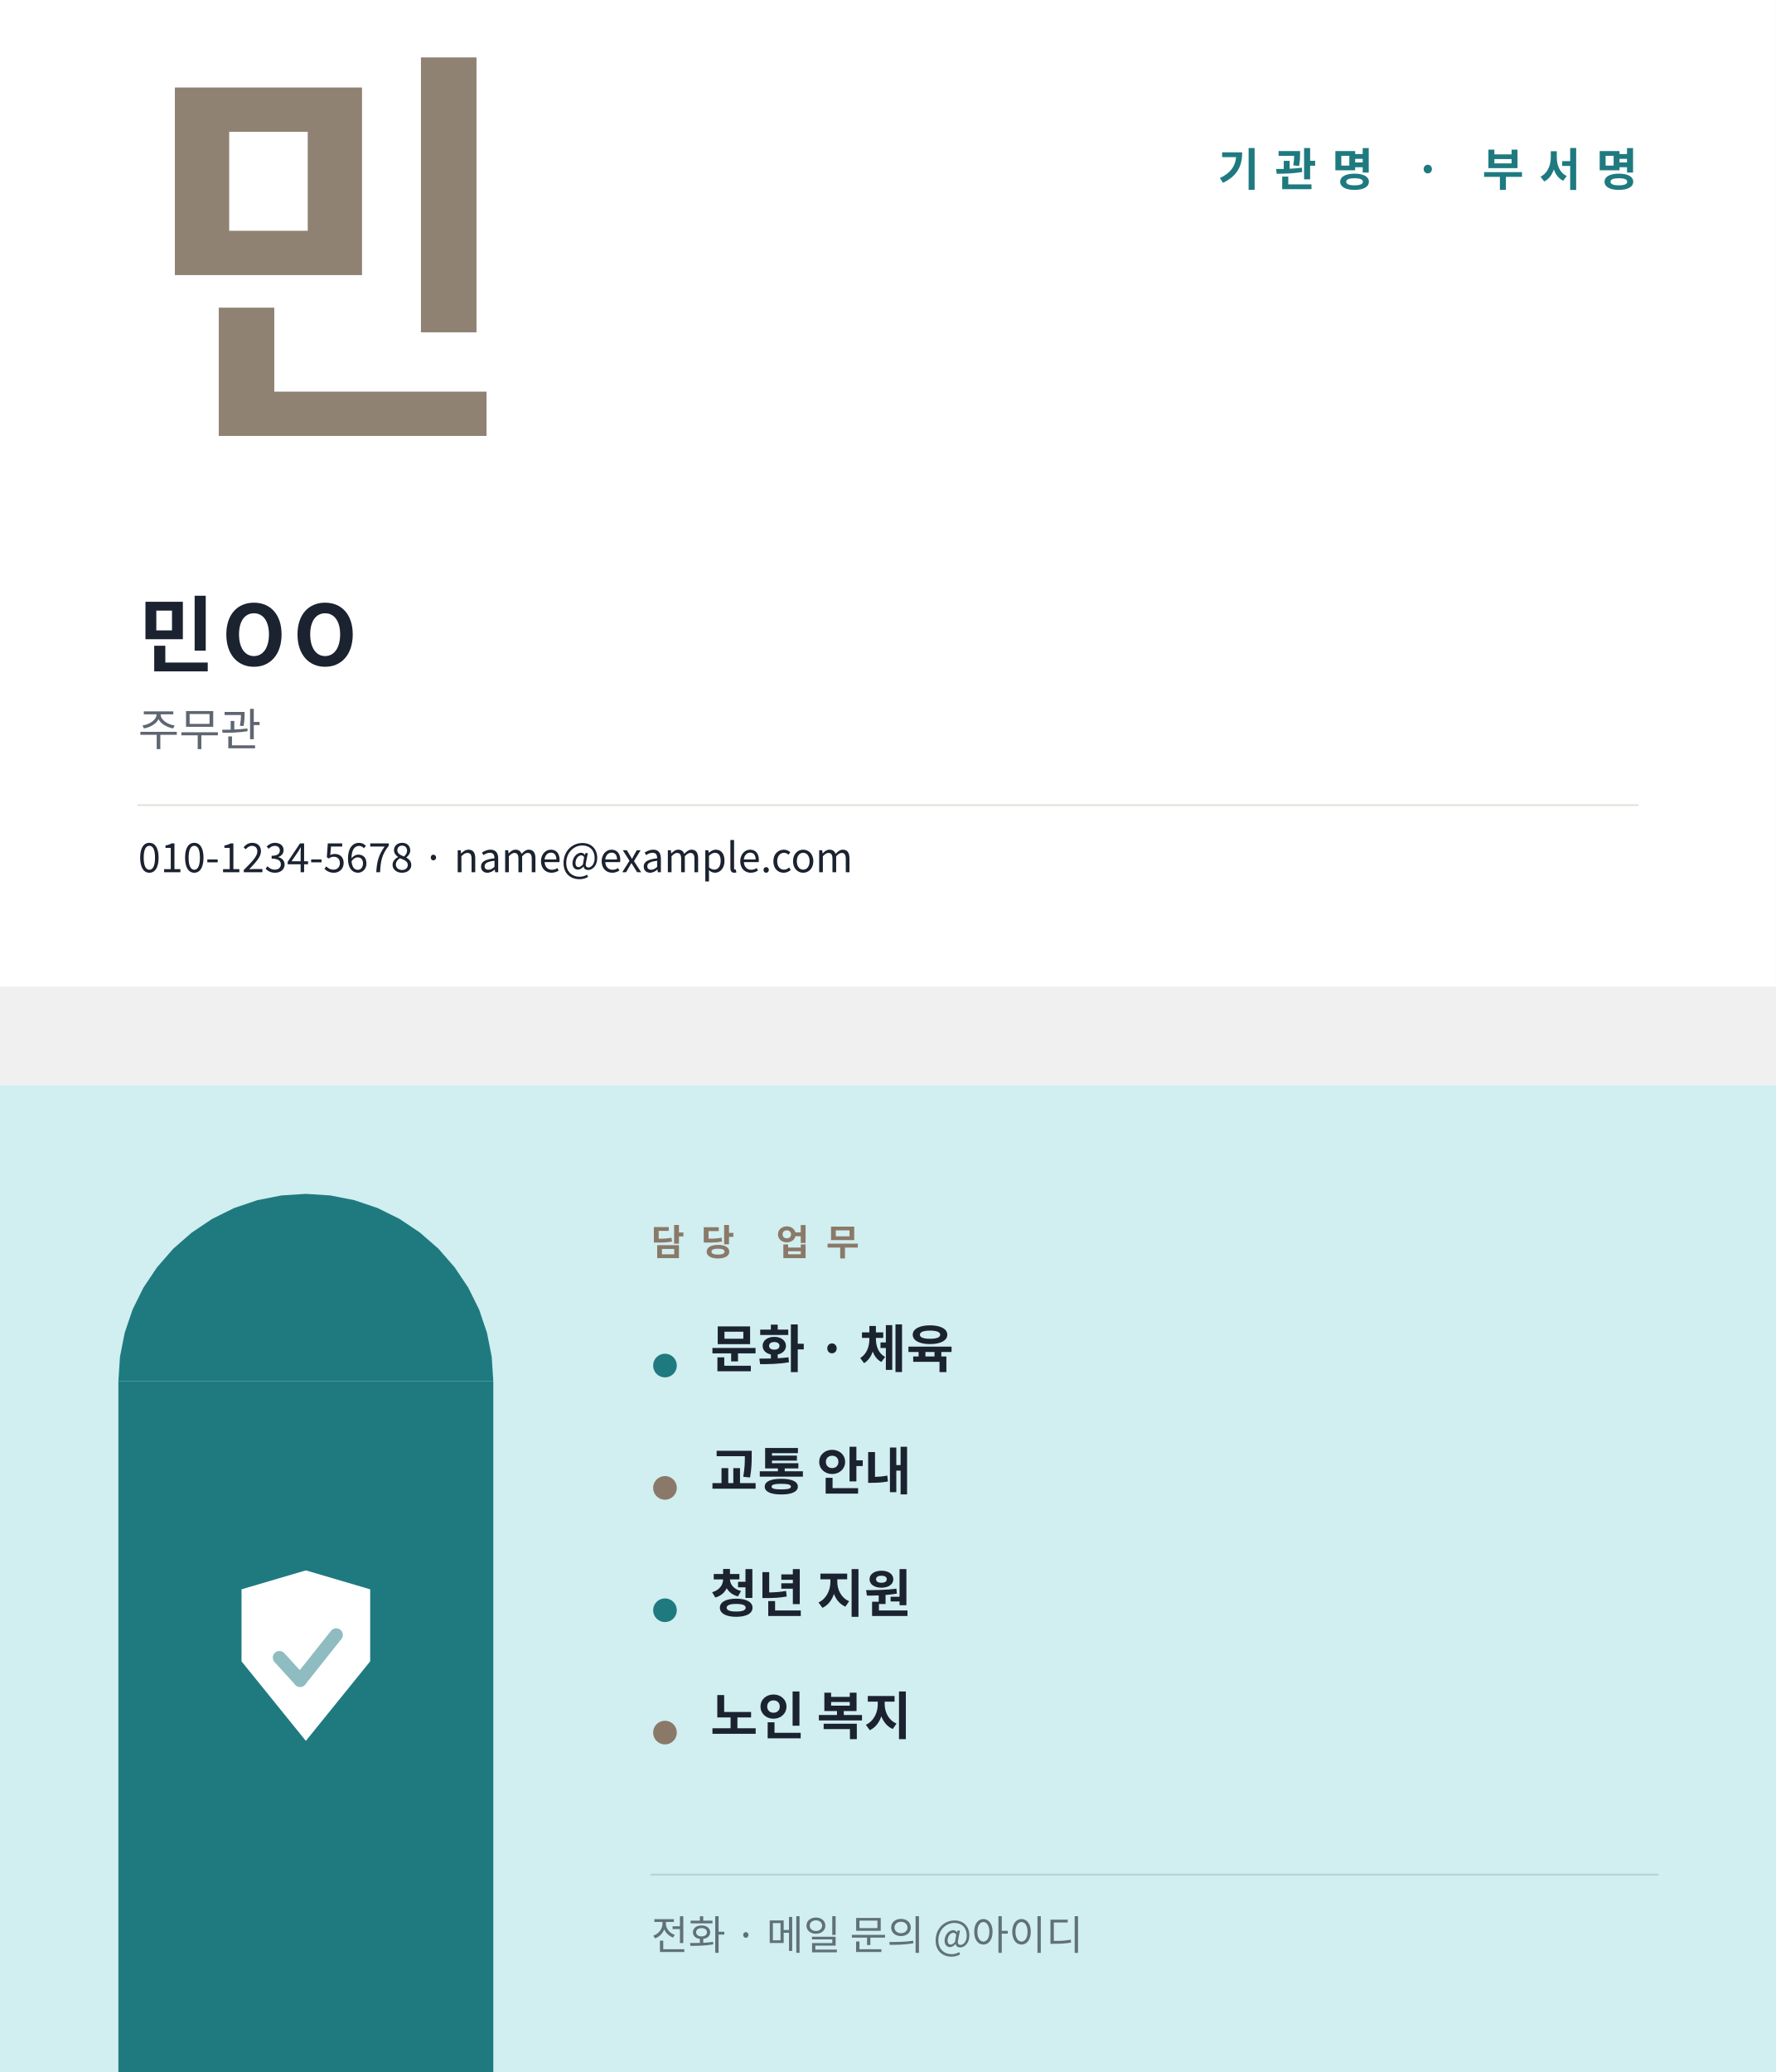
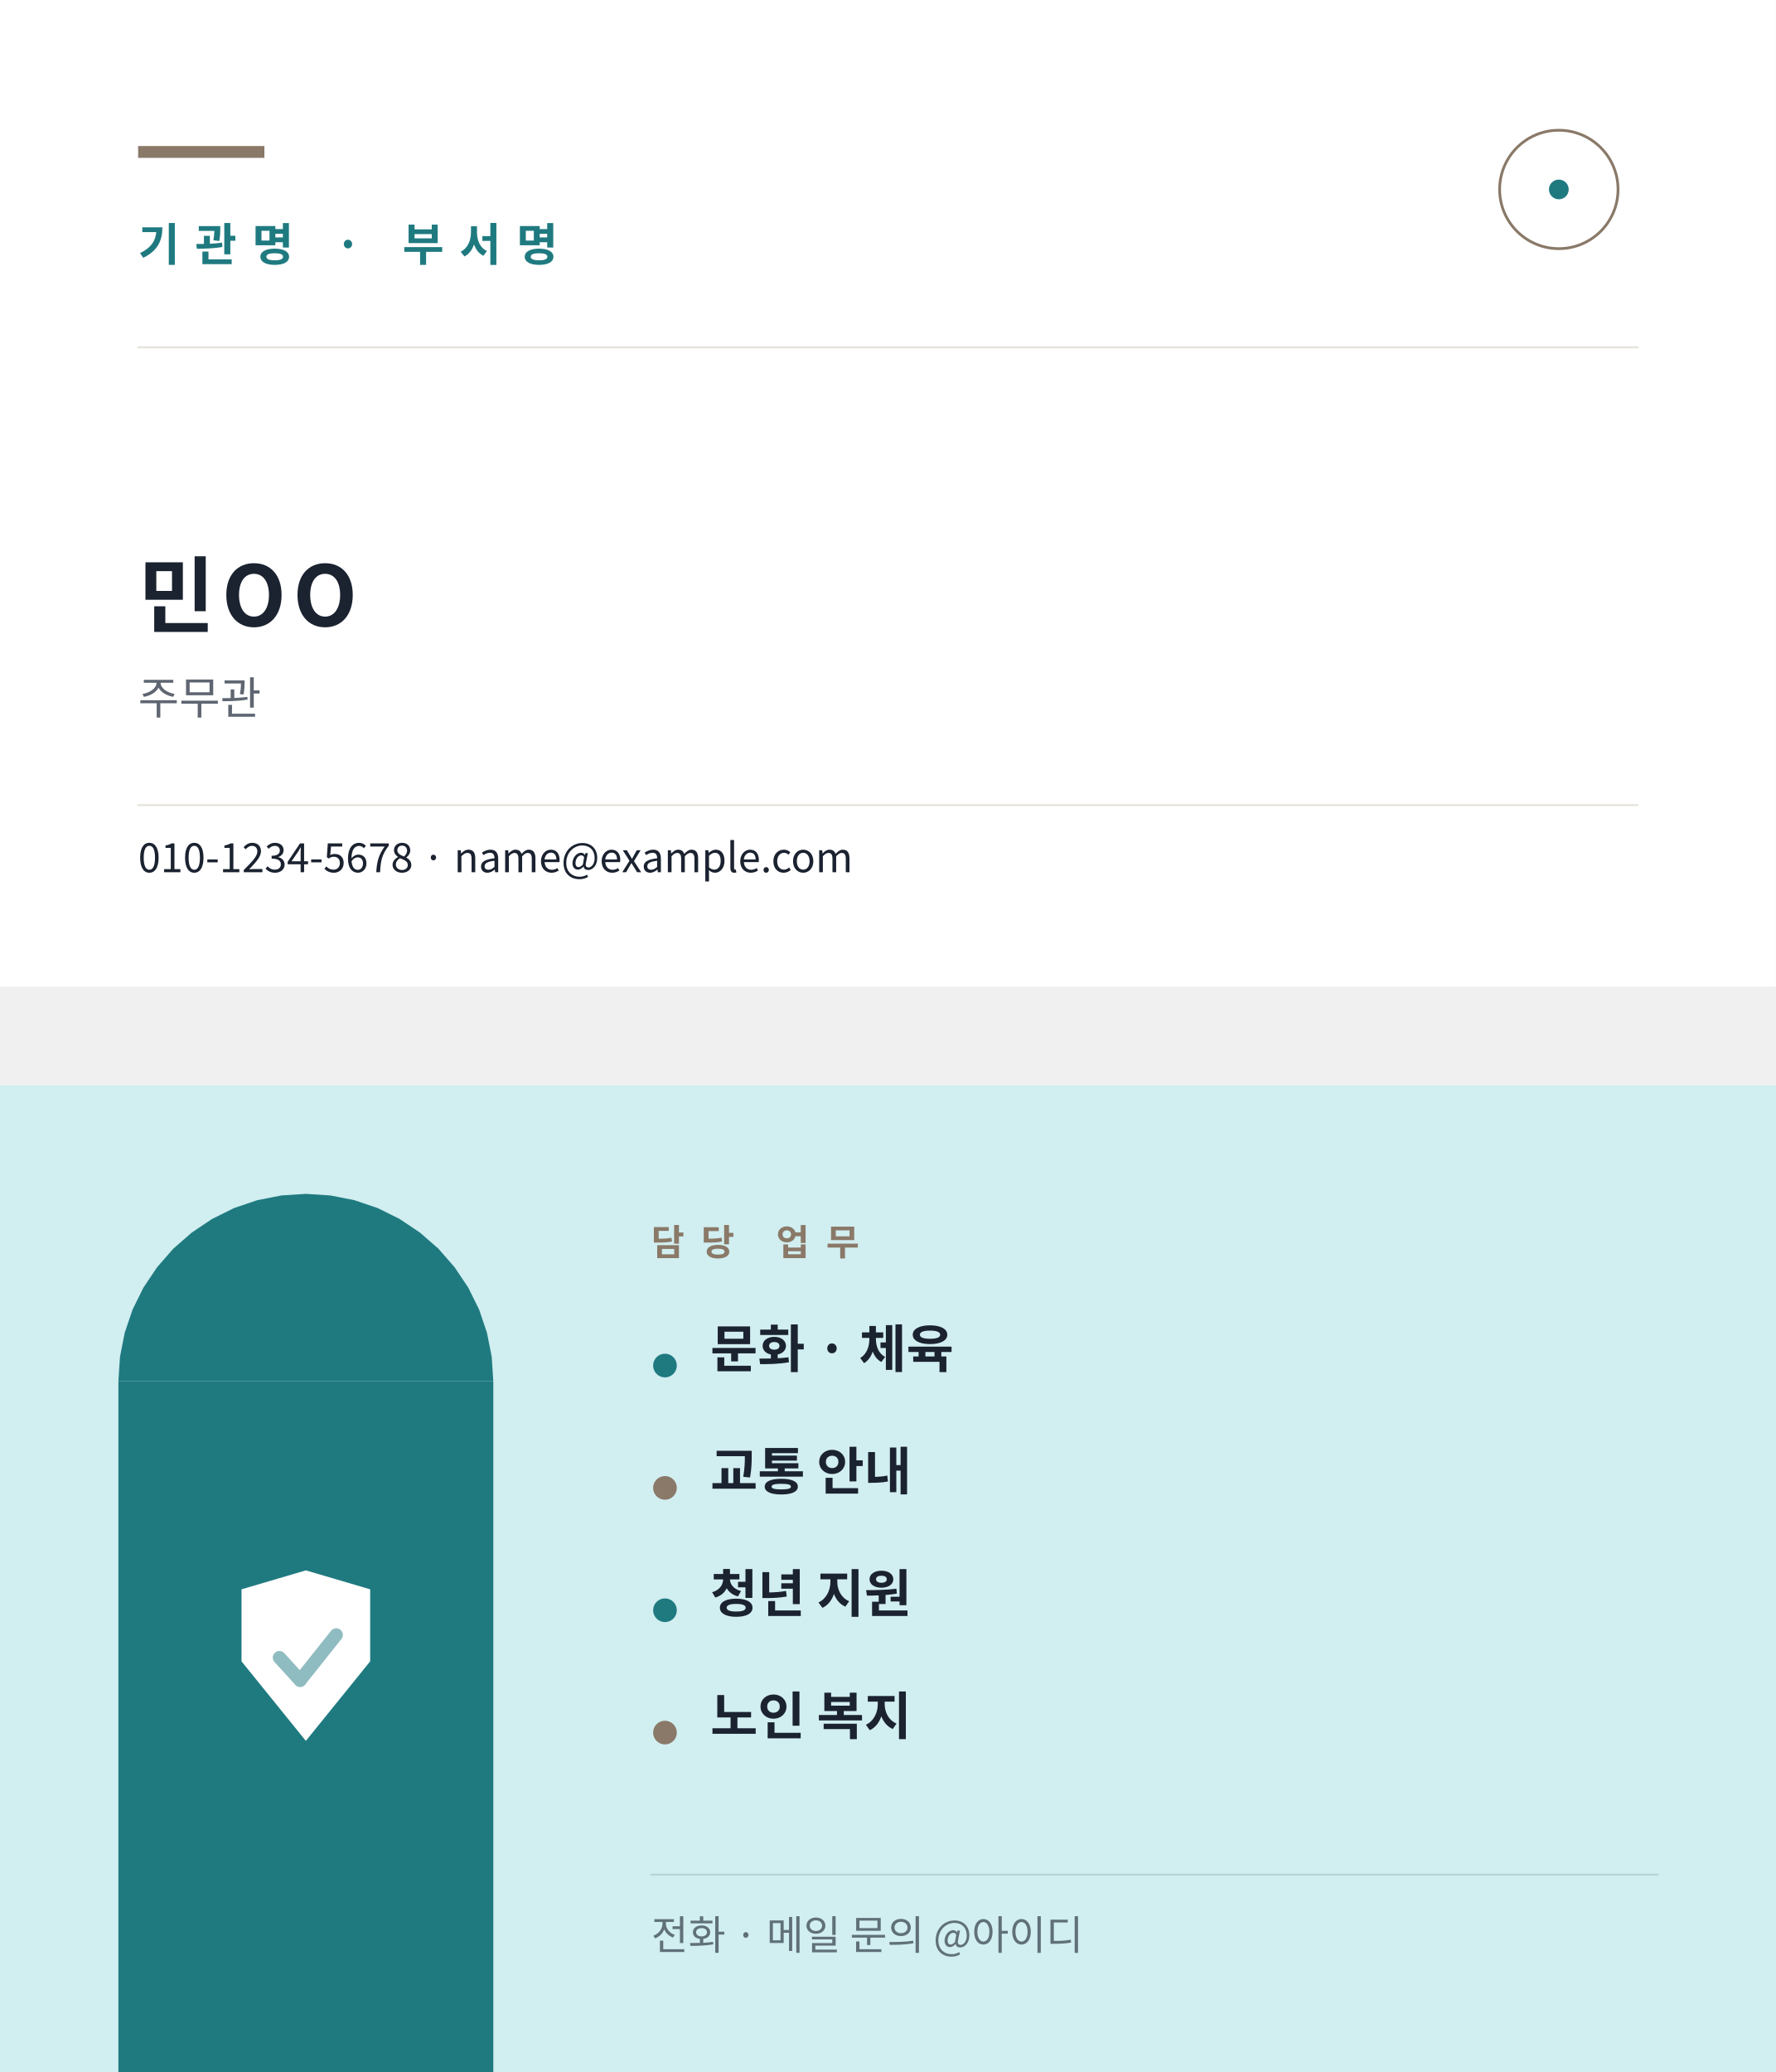
<svg xmlns="http://www.w3.org/2000/svg" width="90mm" height="105mm" viewBox="0 0 900 1050">
  <g id="front">
    <rect width="900" height="500" fill="#FFFFFF" />
-     <text font-family="Pretendard,'Noto Sans KR','Noto Sans CJK KR','Malgun Gothic','Apple SD Gothic Neo',sans-serif" font-size="211.7" font-weight="700" fill="#847464" text-anchor="start" opacity="0.9">
-       <tspan x="70" y="206.3">민</tspan>
+     <rect x="70" y="74" width="64" height="6" fill="#8A7968" />
+     <ellipse cx="790" cy="96" rx="30" ry="30" fill="none" stroke="#8A7968" stroke-width="1.4" stroke-linejoin="round" />
+     <ellipse cx="790" cy="96" rx="5" ry="5" fill="#1F7A80" />
+     <text font-family="Pretendard,'Noto Sans KR','Noto Sans CJK KR','Malgun Gothic','Apple SD Gothic Neo',sans-serif" font-size="22.9" font-weight="700" fill="#1F7A80" text-anchor="start" letter-spacing="7.8">
+       <tspan x="70" y="132.2">기관명 · 부서명</tspan>
    </text>
-     <text font-family="Pretendard,'Noto Sans KR','Noto Sans CJK KR','Malgun Gothic','Apple SD Gothic Neo',sans-serif" font-size="22.9" font-weight="700" fill="#1F7A80" text-anchor="end" letter-spacing="7.8">
-       <tspan x="830" y="94.2">기관명 · 부서명</tspan>
-     </text>
+     <line x1="70" y1="176" x2="830" y2="176" stroke="#E6E3DC" stroke-width="1" stroke-linecap="round" />
    <text font-family="Pretendard,'Noto Sans KR','Noto Sans CJK KR','Malgun Gothic','Apple SD Gothic Neo',sans-serif" font-size="42.3" font-weight="700" fill="#1B2230" text-anchor="start" letter-spacing="3.5">
-       <tspan x="70" y="337.3">민OO</tspan>
+       <tspan x="70" y="317.3">민OO</tspan>
    </text>
    <text font-family="Pretendard,'Noto Sans KR','Noto Sans CJK KR','Malgun Gothic','Apple SD Gothic Neo',sans-serif" font-size="22.6" font-weight="400" fill="#5F6672" text-anchor="start">
-       <tspan x="70" y="377.9">주무관</tspan>
+       <tspan x="70" y="361.9">주무관</tspan>
    </text>
    <line x1="70" y1="408" x2="830" y2="408" stroke="#E6E3DC" stroke-width="1" stroke-linecap="round" />
    <text font-family="Pretendard,'Noto Sans KR','Noto Sans CJK KR','Malgun Gothic','Apple SD Gothic Neo',sans-serif" font-size="20.5" font-weight="400" fill="#1B2230" text-anchor="start">
      <tspan x="70" y="442">010-1234-5678   ·   name@example.com</tspan>
    </text>
  </g>
  <g id="back" transform="translate(0 550)">
    <rect width="900" height="500" fill="#D1EEF0" />
    <rect x="60" y="150" width="190" height="350" fill="#1F7A80" />
    <polygon points="60,150 60.8,137.6 63.2,125.4 67.2,113.6 72.7,102.5 79.6,92.2 87.8,82.8 97.2,74.6 107.5,67.7 118.6,62.2 130.4,58.2 142.6,55.8 155,55 167.4,55.8 179.6,58.2 191.4,62.2 202.5,67.7 212.8,74.6 222.2,82.8 230.4,92.2 237.3,102.5 242.8,113.6 246.8,125.4 249.2,137.6 250,150" fill="#1F7A80" />
    <polygon points="122.4,255.4 155,245.8 187.6,255.4 187.6,291.9 155,332.2 122.4,291.9" fill="#FFFFFF" />
    <line x1="141.6" y1="290" x2="152.1" y2="301.5" stroke="#8FBCC0" stroke-width="6.7" stroke-linecap="round" />
    <line x1="152.1" y1="301.5" x2="170.4" y2="278.5" stroke="#8FBCC0" stroke-width="6.7" stroke-linecap="round" />
    <text font-family="Pretendard,'Noto Sans KR','Noto Sans CJK KR','Malgun Gothic','Apple SD Gothic Neo',sans-serif" font-size="18.3" font-weight="700" fill="#8A7968" text-anchor="start" letter-spacing="8.5">
      <tspan x="330" y="86.1">담당 업무</tspan>
    </text>
    <ellipse cx="337" cy="142" rx="6" ry="6" fill="#1F7A80" />
    <text font-family="Pretendard,'Noto Sans KR','Noto Sans CJK KR','Malgun Gothic','Apple SD Gothic Neo',sans-serif" font-size="26.1" font-weight="700" fill="#1B2230" text-anchor="start">
      <tspan x="360" y="143">문화 · 체육</tspan>
    </text>
    <ellipse cx="337" cy="204" rx="6" ry="6" fill="#8A7968" />
    <text font-family="Pretendard,'Noto Sans KR','Noto Sans CJK KR','Malgun Gothic','Apple SD Gothic Neo',sans-serif" font-size="26.1" font-weight="700" fill="#1B2230" text-anchor="start">
      <tspan x="360" y="205">교통 안내</tspan>
    </text>
    <ellipse cx="337" cy="266" rx="6" ry="6" fill="#1F7A80" />
    <text font-family="Pretendard,'Noto Sans KR','Noto Sans CJK KR','Malgun Gothic','Apple SD Gothic Neo',sans-serif" font-size="26.1" font-weight="700" fill="#1B2230" text-anchor="start">
      <tspan x="360" y="267">청년 지원</tspan>
    </text>
    <ellipse cx="337" cy="328" rx="6" ry="6" fill="#8A7968" />
    <text font-family="Pretendard,'Noto Sans KR','Noto Sans CJK KR','Malgun Gothic','Apple SD Gothic Neo',sans-serif" font-size="26.1" font-weight="700" fill="#1B2230" text-anchor="start">
      <tspan x="360" y="329">노인 복지</tspan>
    </text>
    <line x1="330" y1="400" x2="840" y2="400" stroke="#B9D3D7" stroke-width="1" stroke-linecap="round" />
    <text font-family="Pretendard,'Noto Sans KR','Noto Sans CJK KR','Malgun Gothic','Apple SD Gothic Neo',sans-serif" font-size="20.5" font-weight="400" fill="#607079" text-anchor="start">
      <tspan x="330" y="438">전화 · 메일 문의     @아이디</tspan>
    </text>
  </g>
</svg>
